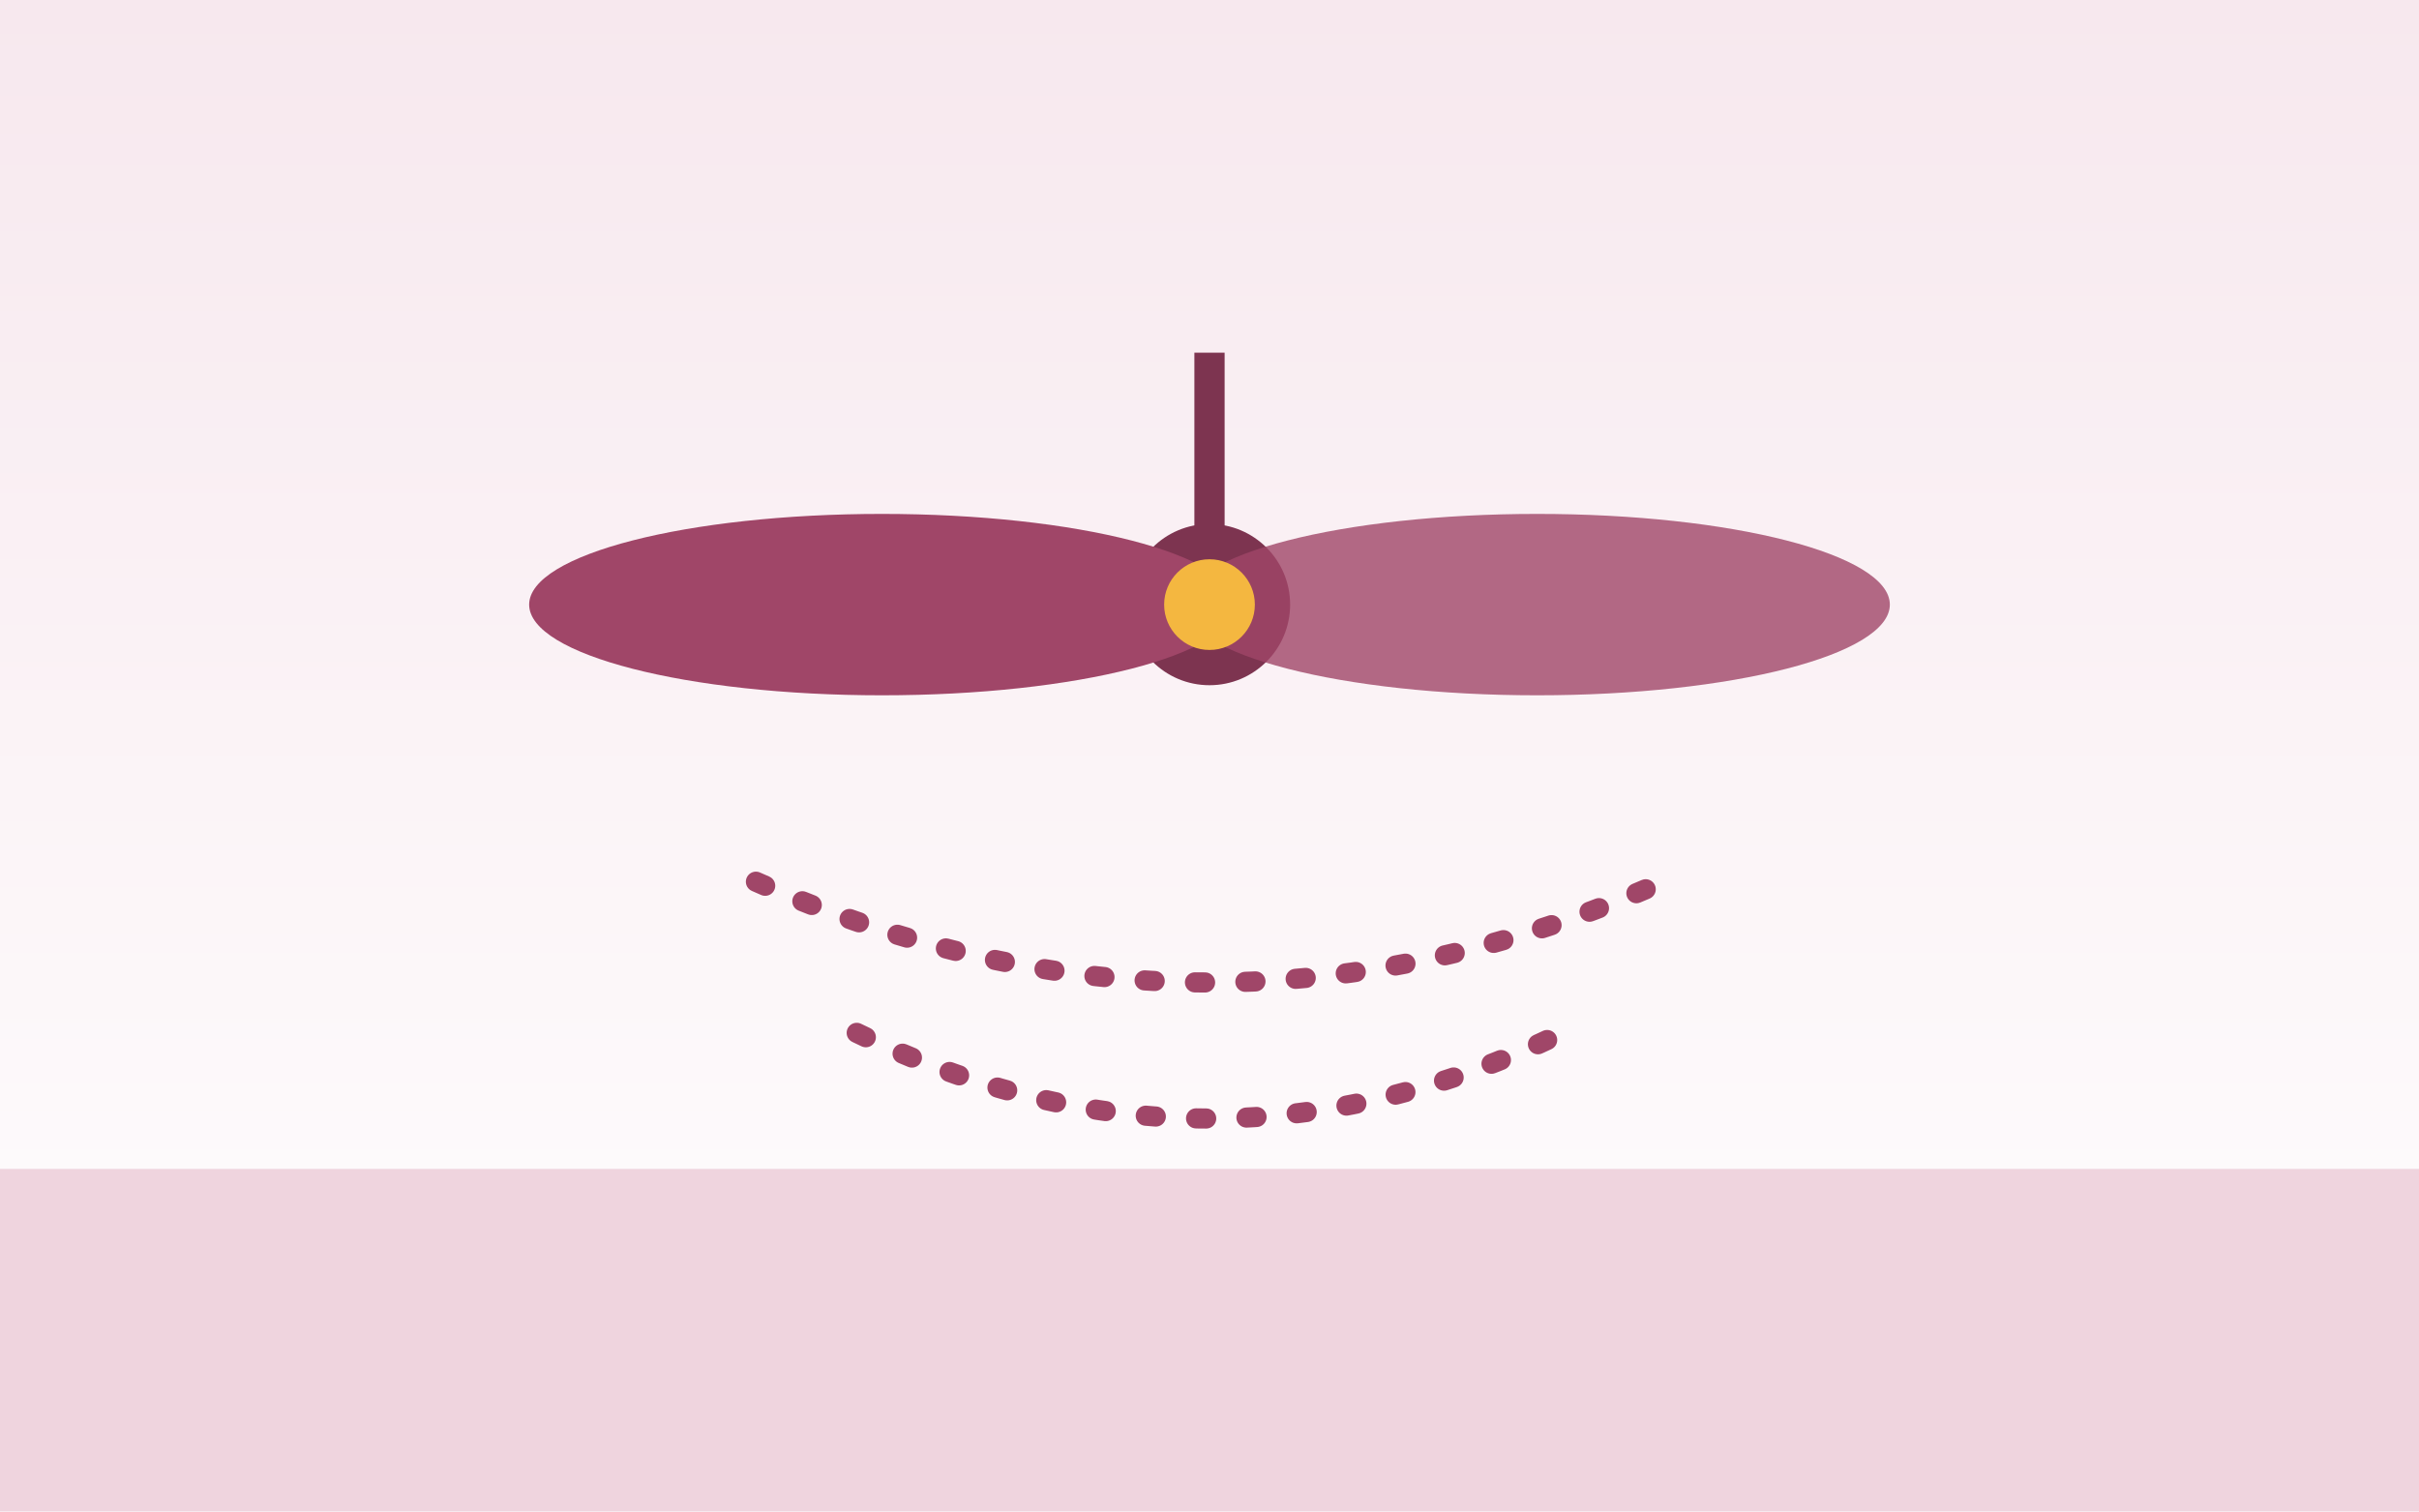
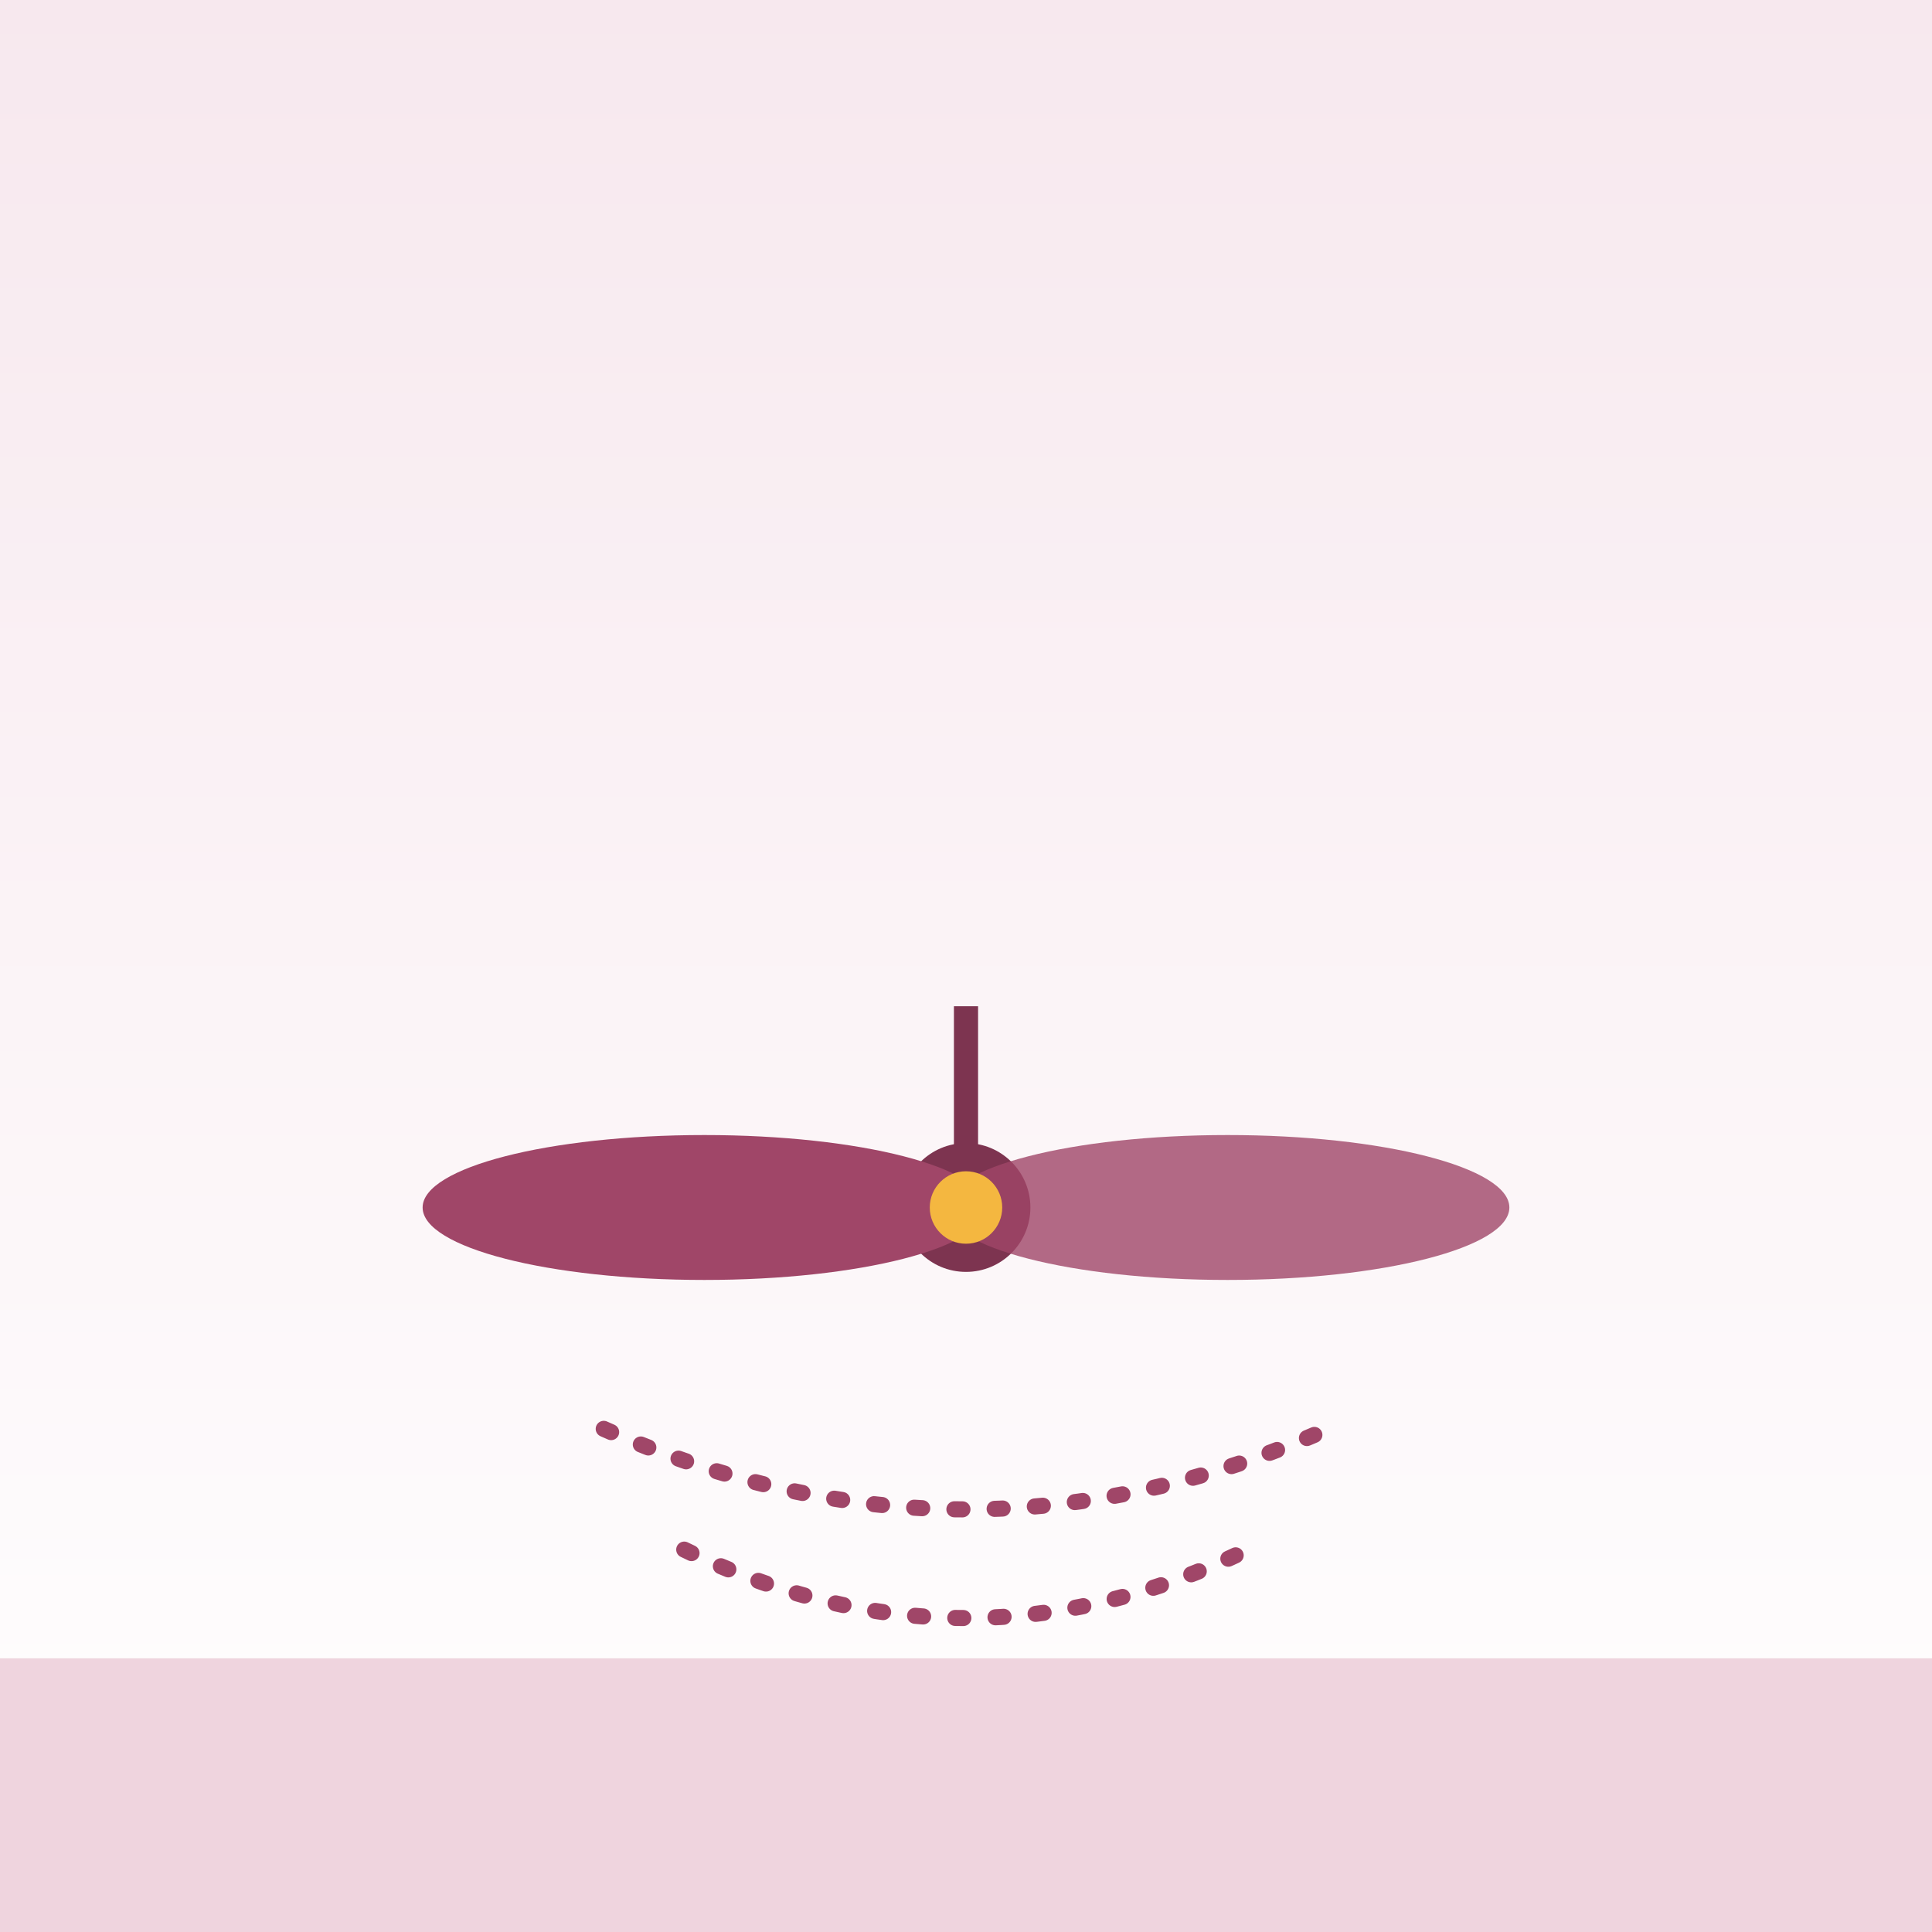
- <svg xmlns="http://www.w3.org/2000/svg" viewBox="0 0 480 300" fill="none">
+ <svg xmlns="http://www.w3.org/2000/svg" viewBox="0 0 400 400" fill="none">
  <defs>
    <linearGradient id="sky" x1="0" y1="0" x2="0" y2="1">
      <stop offset="0" stop-color="#f7e8ee" />
      <stop offset="1" stop-color="#ffffff" />
    </linearGradient>
  </defs>
-   <rect width="480" height="300" fill="url(#sky)" />
-   <rect x="0" y="232" width="480" height="68" fill="#efd4de" />
-   <line x1="240" y1="70" x2="240" y2="110" stroke="#7d3450" stroke-width="6" />
-   <circle cx="240" cy="120" r="16" fill="#7d3450" />
-   <ellipse cx="175" cy="120" rx="70" ry="18" fill="#a04668" />
-   <ellipse cx="305" cy="120" rx="70" ry="18" fill="#a04668" opacity=".8" />
-   <circle cx="240" cy="120" r="9" fill="#f4b740" />
-   <path d="M150 175 q90 40 180 0" stroke="#a04668" stroke-width="4" fill="none" stroke-dasharray="2 8" stroke-linecap="round" />
-   <path d="M170 205 q70 34 140 0" stroke="#a04668" stroke-width="4" fill="none" stroke-dasharray="2 8" stroke-linecap="round" />
+   <rect width="400" height="400" fill="url(#sky)" />
+   <g transform="translate(0,150) scale(0.83333)">
+     <rect x="0" y="232" width="480" height="68" fill="#efd4de" />
+     <line x1="240" y1="70" x2="240" y2="110" stroke="#7d3450" stroke-width="6" />
+     <circle cx="240" cy="120" r="16" fill="#7d3450" />
+     <ellipse cx="175" cy="120" rx="70" ry="18" fill="#a04668" />
+     <ellipse cx="305" cy="120" rx="70" ry="18" fill="#a04668" opacity=".8" />
+     <circle cx="240" cy="120" r="9" fill="#f4b740" />
+     <path d="M150 175 q90 40 180 0" stroke="#a04668" stroke-width="4" fill="none" stroke-dasharray="2 8" stroke-linecap="round" />
+     <path d="M170 205 q70 34 140 0" stroke="#a04668" stroke-width="4" fill="none" stroke-dasharray="2 8" stroke-linecap="round" />
+   </g>
</svg>
